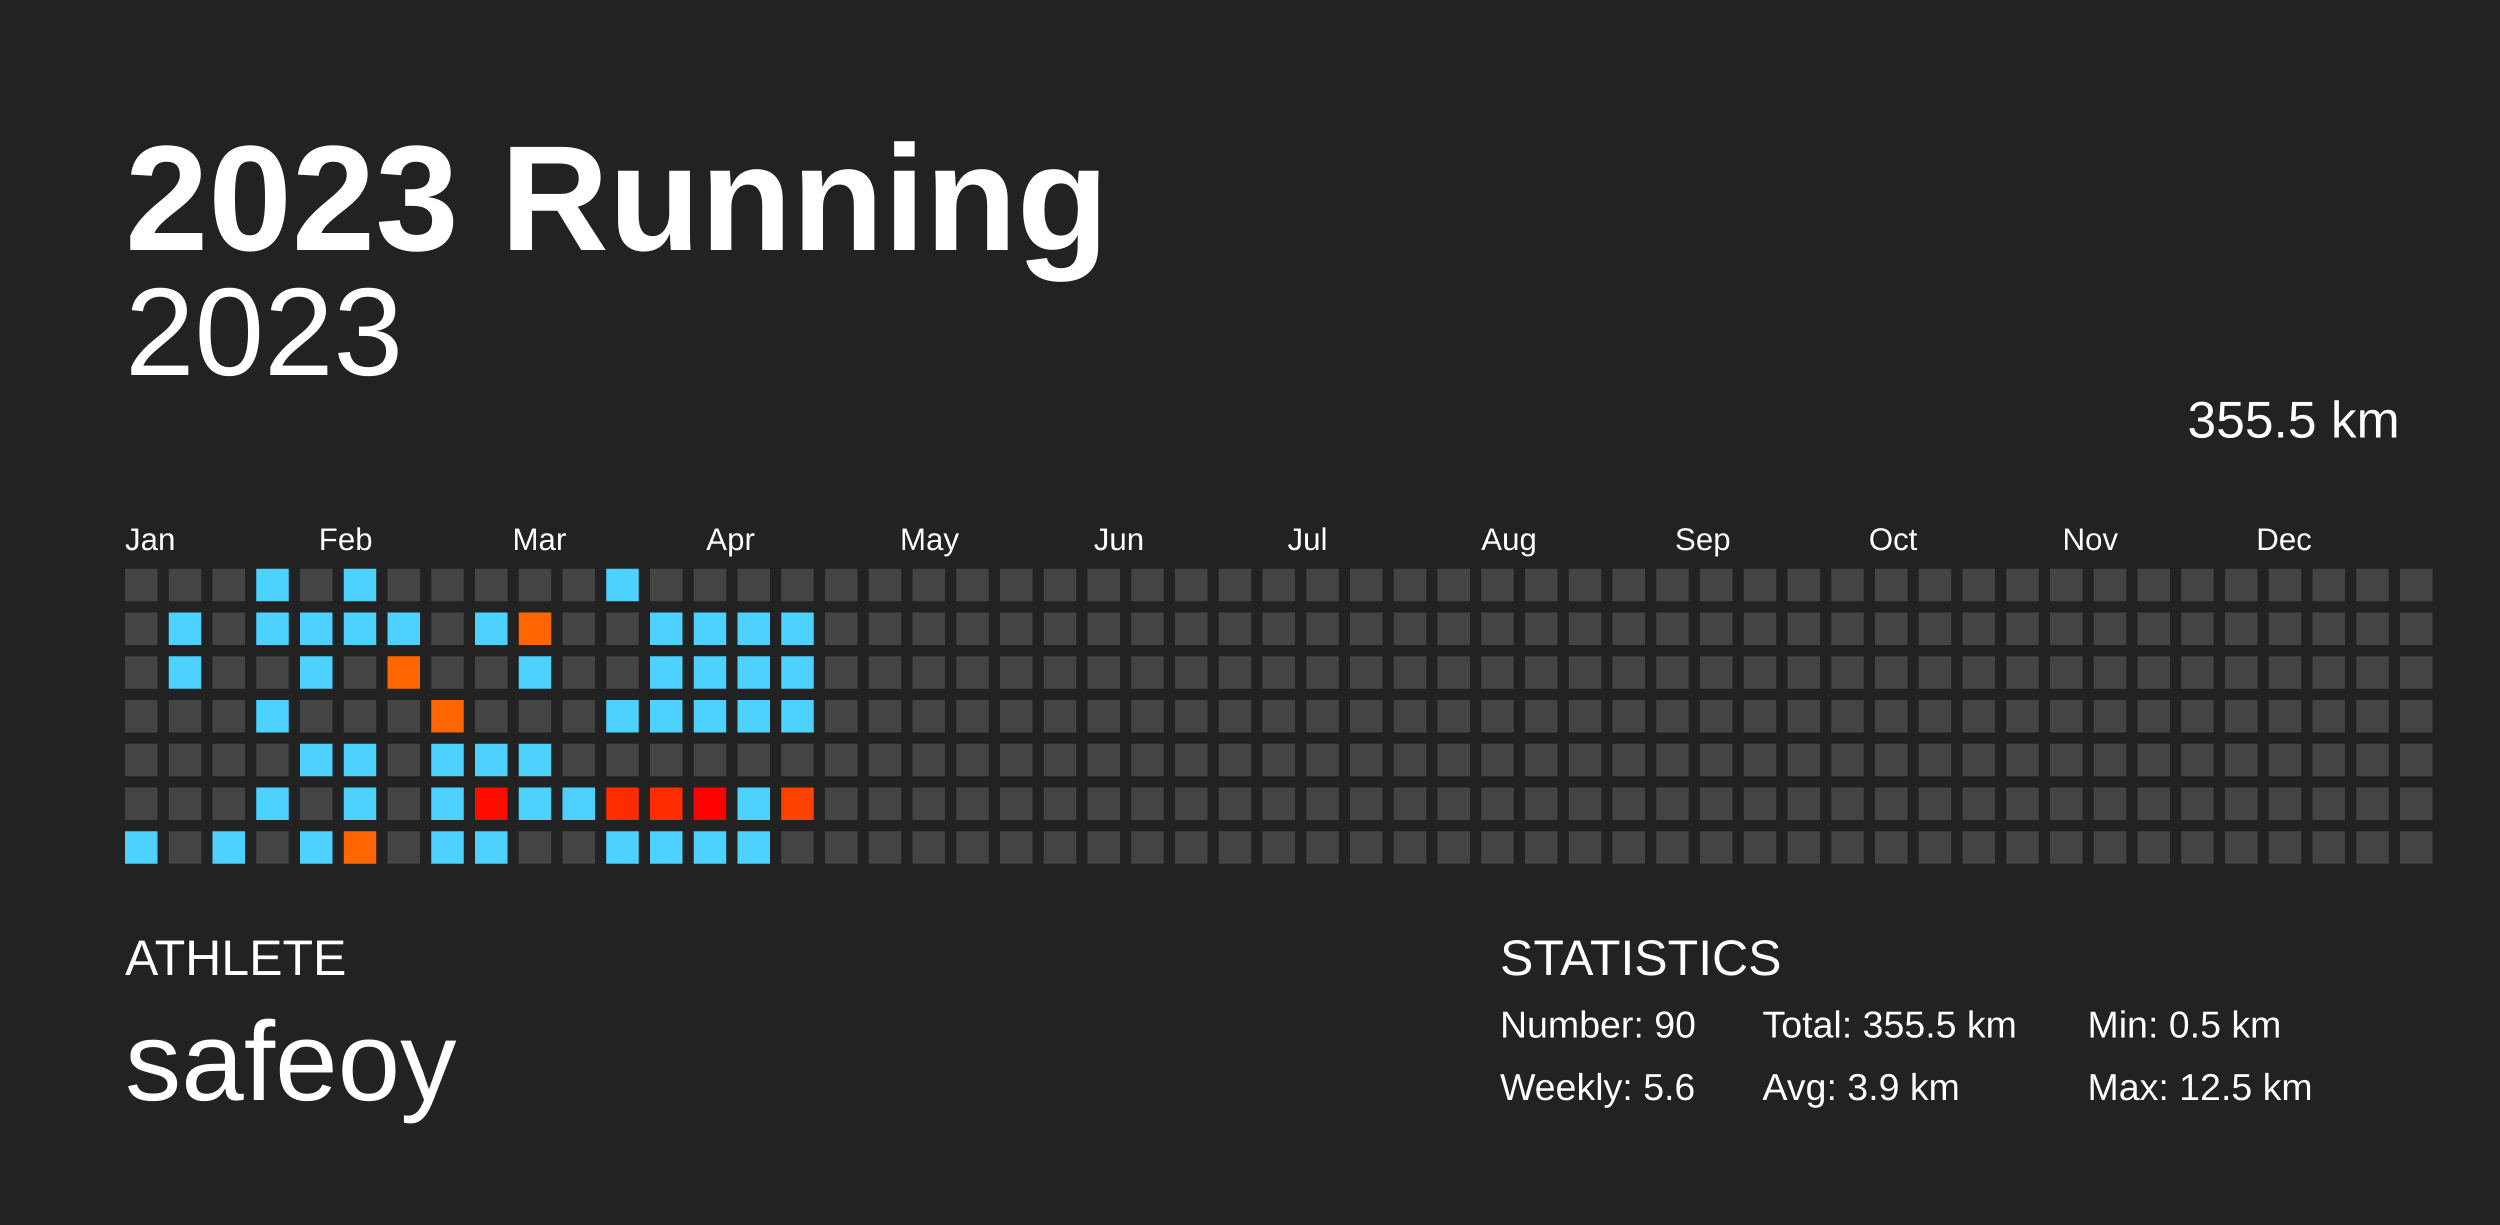
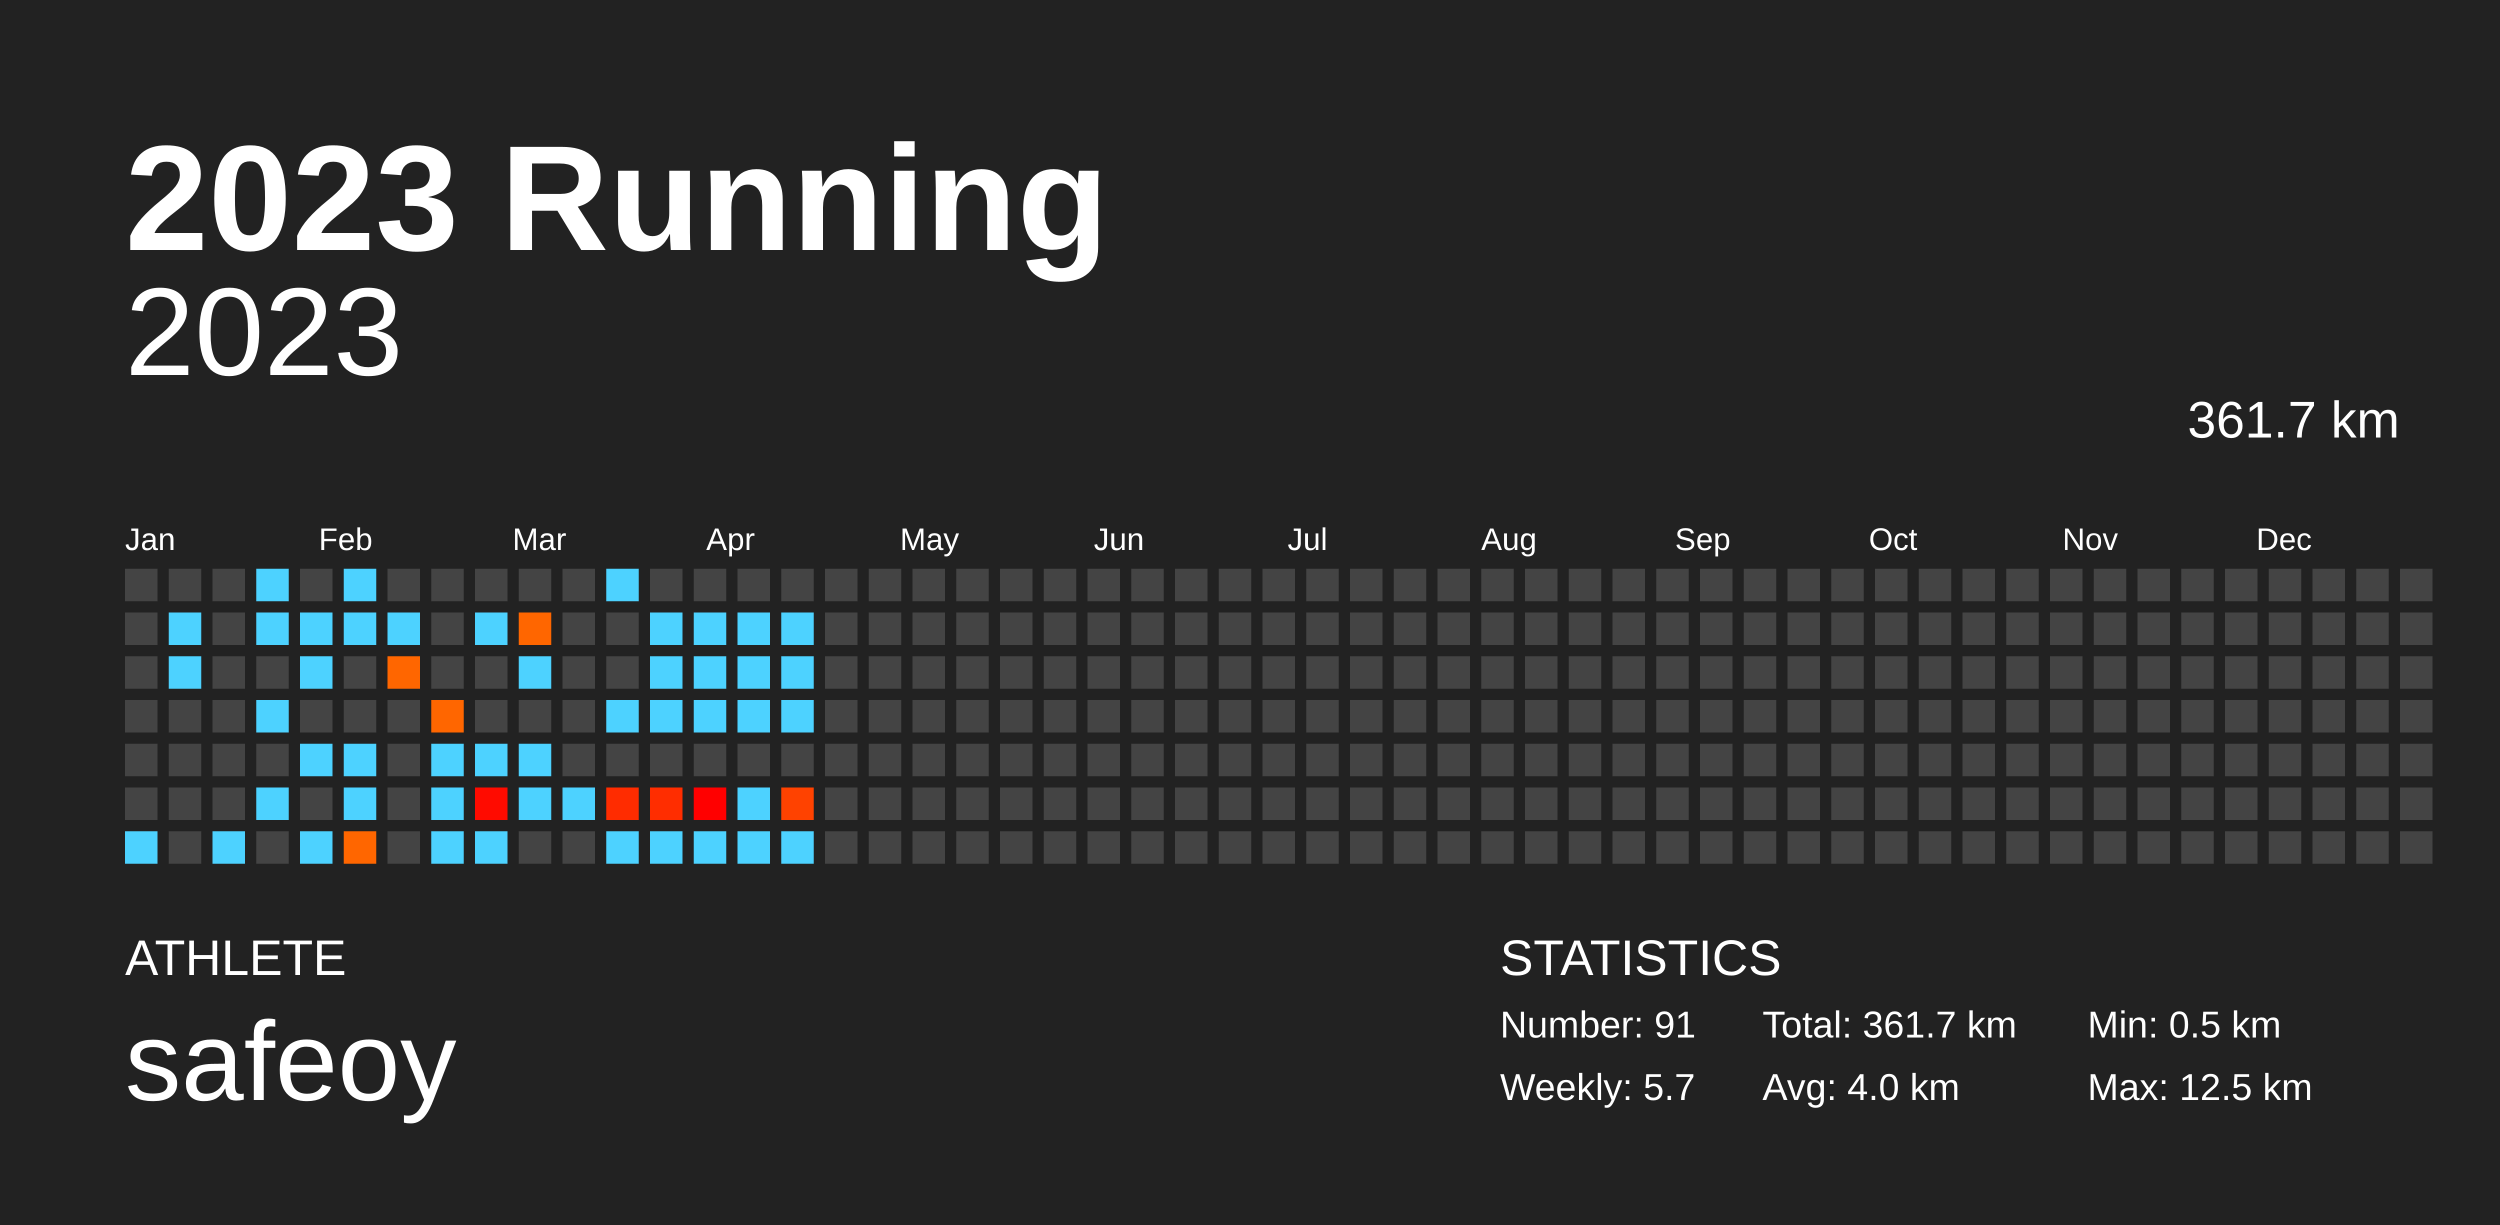
<svg xmlns="http://www.w3.org/2000/svg" baseProfile="full" height="98mm" version="1.1" viewBox="0,0,200,98" width="200mm">
  <defs />
  <rect fill="#222222" height="98" width="200" x="0" y="0" />
  <text fill="#FFFFFF" style="font-size:12px; font-family:Arial; font-weight:bold;" x="10" y="20">2023 Running</text>
  <text fill="#FFFFFF" style="font-size:4px; font-family:Arial" x="10" y="78">ATHLETE</text>
  <text fill="#FFFFFF" style="font-size:9px; font-family:Arial" x="10" y="88">safeoy</text>
  <text fill="#FFFFFF" style="font-size:4px; font-family:Arial" x="120" y="78">STATISTICS</text>
-   <text fill="#FFFFFF" style="font-size:3px; font-family:Arial" x="120" y="83">Number: 90</text>
-   <text fill="#FFFFFF" style="font-size:3px; font-family:Arial" x="120" y="88">Weekly: 5.6</text>
-   <text fill="#FFFFFF" style="font-size:3px; font-family:Arial" x="141" y="83">Total: 355.5 km</text>
-   <text fill="#FFFFFF" style="font-size:3px; font-family:Arial" x="141" y="88">Avg: 3.9 km</text>
+   <text fill="#FFFFFF" style="font-size:3px; font-family:Arial" x="120" y="83">Number: 91</text>
+   <text fill="#FFFFFF" style="font-size:3px; font-family:Arial" x="120" y="88">Weekly: 5.7</text>
+   <text fill="#FFFFFF" style="font-size:3px; font-family:Arial" x="141" y="83">Total: 361.7 km</text>
+   <text fill="#FFFFFF" style="font-size:3px; font-family:Arial" x="141" y="88">Avg: 4.0 km</text>
  <text fill="#FFFFFF" style="font-size:3px; font-family:Arial" x="167" y="83">Min: 0.5 km</text>
  <text fill="#FFFFFF" style="font-size:3px; font-family:Arial" x="167" y="88">Max: 12.5 km</text>
  <text alignment-baseline="hanging" fill="#FFFFFF" style="font-size:10.0px; font-family:Arial;" x="10" y="30">2023</text>
-   <text alignment-baseline="hanging" fill="#FFFFFF" style="font-size:4.125px; font-family:Arial;" x="175" y="35">355.5 km</text>
+   <text alignment-baseline="hanging" fill="#FFFFFF" style="font-size:4.125px; font-family:Arial;" x="175" y="35">361.7 km</text>
  <text fill="#FFFFFF" style="font-size:2.5px; font-family:Arial" x="10.0" y="44">Jan</text>
  <text fill="#FFFFFF" style="font-size:2.5px; font-family:Arial" x="25.5" y="44">Feb</text>
  <text fill="#FFFFFF" style="font-size:2.5px; font-family:Arial" x="41.0" y="44">Mar</text>
  <text fill="#FFFFFF" style="font-size:2.5px; font-family:Arial" x="56.5" y="44">Apr</text>
  <text fill="#FFFFFF" style="font-size:2.5px; font-family:Arial" x="72.0" y="44">May</text>
  <text fill="#FFFFFF" style="font-size:2.5px; font-family:Arial" x="87.5" y="44">Jun</text>
  <text fill="#FFFFFF" style="font-size:2.5px; font-family:Arial" x="103.0" y="44">Jul</text>
  <text fill="#FFFFFF" style="font-size:2.5px; font-family:Arial" x="118.5" y="44">Aug</text>
  <text fill="#FFFFFF" style="font-size:2.5px; font-family:Arial" x="134.0" y="44">Sep</text>
  <text fill="#FFFFFF" style="font-size:2.5px; font-family:Arial" x="149.5" y="44">Oct</text>
  <text fill="#FFFFFF" style="font-size:2.5px; font-family:Arial" x="165.0" y="44">Nov</text>
  <text fill="#FFFFFF" style="font-size:2.5px; font-family:Arial" x="180.5" y="44">Dec</text>
  <rect fill="#444444" height="2.6" width="2.6" x="10.0" y="45.5" />
  <rect fill="#444444" height="2.6" width="2.6" x="10.0" y="49.0" />
  <rect fill="#444444" height="2.6" width="2.6" x="10.0" y="52.5" />
  <rect fill="#444444" height="2.6" width="2.6" x="10.0" y="56.0" />
  <rect fill="#444444" height="2.6" width="2.6" x="10.0" y="59.5" />
  <rect fill="#444444" height="2.6" width="2.6" x="10.0" y="63.0" />
  <rect fill="#4dd2ff" height="2.6" width="2.6" x="10.0" y="66.5" />
  <rect fill="#444444" height="2.6" width="2.6" x="13.5" y="45.5" />
  <rect fill="#4dd2ff" height="2.6" width="2.6" x="13.5" y="49.0" />
  <rect fill="#4dd2ff" height="2.6" width="2.6" x="13.5" y="52.5" />
  <rect fill="#444444" height="2.6" width="2.6" x="13.5" y="56.0" />
  <rect fill="#444444" height="2.6" width="2.6" x="13.5" y="59.5" />
  <rect fill="#444444" height="2.6" width="2.6" x="13.5" y="63.0" />
  <rect fill="#444444" height="2.6" width="2.6" x="13.5" y="66.5" />
  <rect fill="#444444" height="2.6" width="2.6" x="17.0" y="45.5" />
  <rect fill="#444444" height="2.6" width="2.6" x="17.0" y="49.0" />
  <rect fill="#444444" height="2.6" width="2.6" x="17.0" y="52.5" />
  <rect fill="#444444" height="2.6" width="2.6" x="17.0" y="56.0" />
  <rect fill="#444444" height="2.6" width="2.6" x="17.0" y="59.5" />
  <rect fill="#444444" height="2.6" width="2.6" x="17.0" y="63.0" />
  <rect fill="#4dd2ff" height="2.6" width="2.6" x="17.0" y="66.5" />
  <rect fill="#4dd2ff" height="2.6" width="2.6" x="20.5" y="45.5" />
  <rect fill="#4dd2ff" height="2.6" width="2.6" x="20.5" y="49.0" />
  <rect fill="#444444" height="2.6" width="2.6" x="20.5" y="52.5" />
  <rect fill="#4dd2ff" height="2.6" width="2.6" x="20.5" y="56.0" />
  <rect fill="#444444" height="2.6" width="2.6" x="20.5" y="59.5" />
  <rect fill="#4dd2ff" height="2.6" width="2.6" x="20.5" y="63.0" />
  <rect fill="#444444" height="2.6" width="2.6" x="20.5" y="66.5" />
  <rect fill="#444444" height="2.6" width="2.6" x="24.0" y="45.5" />
  <rect fill="#4dd2ff" height="2.6" width="2.6" x="24.0" y="49.0" />
  <rect fill="#4dd2ff" height="2.6" width="2.6" x="24.0" y="52.5" />
  <rect fill="#444444" height="2.6" width="2.6" x="24.0" y="56.0" />
  <rect fill="#4dd2ff" height="2.6" width="2.6" x="24.0" y="59.5" />
  <rect fill="#444444" height="2.6" width="2.6" x="24.0" y="63.0" />
  <rect fill="#4dd2ff" height="2.6" width="2.6" x="24.0" y="66.5" />
  <rect fill="#4dd2ff" height="2.6" width="2.6" x="27.5" y="45.5" />
  <rect fill="#4dd2ff" height="2.6" width="2.6" x="27.5" y="49.0" />
  <rect fill="#444444" height="2.6" width="2.6" x="27.5" y="52.5" />
  <rect fill="#444444" height="2.6" width="2.6" x="27.5" y="56.0" />
  <rect fill="#4dd2ff" height="2.6" width="2.6" x="27.5" y="59.5" />
  <rect fill="#4dd2ff" height="2.6" width="2.6" x="27.5" y="63.0" />
  <rect fill="#ff6600" height="2.6" width="2.6" x="27.5" y="66.5" />
  <rect fill="#444444" height="2.6" width="2.6" x="31.0" y="45.5" />
  <rect fill="#4dd2ff" height="2.6" width="2.6" x="31.0" y="49.0" />
  <rect fill="#ff6600" height="2.6" width="2.6" x="31.0" y="52.5" />
  <rect fill="#444444" height="2.6" width="2.6" x="31.0" y="56.0" />
  <rect fill="#444444" height="2.6" width="2.6" x="31.0" y="59.5" />
  <rect fill="#444444" height="2.6" width="2.6" x="31.0" y="63.0" />
  <rect fill="#444444" height="2.6" width="2.6" x="31.0" y="66.5" />
  <rect fill="#444444" height="2.6" width="2.6" x="34.5" y="45.5" />
  <rect fill="#444444" height="2.6" width="2.6" x="34.5" y="49.0" />
  <rect fill="#444444" height="2.6" width="2.6" x="34.5" y="52.5" />
  <rect fill="#ff6600" height="2.6" width="2.6" x="34.5" y="56.0" />
  <rect fill="#4dd2ff" height="2.6" width="2.6" x="34.5" y="59.5" />
  <rect fill="#4dd2ff" height="2.6" width="2.6" x="34.5" y="63.0" />
  <rect fill="#4dd2ff" height="2.6" width="2.6" x="34.5" y="66.5" />
  <rect fill="#444444" height="2.6" width="2.6" x="38.0" y="45.5" />
  <rect fill="#4dd2ff" height="2.6" width="2.6" x="38.0" y="49.0" />
  <rect fill="#444444" height="2.6" width="2.6" x="38.0" y="52.5" />
  <rect fill="#444444" height="2.6" width="2.6" x="38.0" y="56.0" />
  <rect fill="#4dd2ff" height="2.6" width="2.6" x="38.0" y="59.5" />
  <rect fill="#ff0b00" height="2.6" width="2.6" x="38.0" y="63.0" />
  <rect fill="#4dd2ff" height="2.6" width="2.6" x="38.0" y="66.5" />
  <rect fill="#444444" height="2.6" width="2.6" x="41.5" y="45.5" />
  <rect fill="#ff6600" height="2.6" width="2.6" x="41.5" y="49.0" />
  <rect fill="#4dd2ff" height="2.6" width="2.6" x="41.5" y="52.5" />
  <rect fill="#444444" height="2.6" width="2.6" x="41.5" y="56.0" />
  <rect fill="#4dd2ff" height="2.6" width="2.6" x="41.5" y="59.5" />
  <rect fill="#4dd2ff" height="2.6" width="2.6" x="41.5" y="63.0" />
  <rect fill="#444444" height="2.6" width="2.6" x="41.5" y="66.5" />
  <rect fill="#444444" height="2.6" width="2.6" x="45.0" y="45.5" />
  <rect fill="#444444" height="2.6" width="2.6" x="45.0" y="49.0" />
  <rect fill="#444444" height="2.6" width="2.6" x="45.0" y="52.5" />
  <rect fill="#444444" height="2.6" width="2.6" x="45.0" y="56.0" />
  <rect fill="#444444" height="2.6" width="2.6" x="45.0" y="59.5" />
  <rect fill="#4dd2ff" height="2.6" width="2.6" x="45.0" y="63.0" />
  <rect fill="#444444" height="2.6" width="2.6" x="45.0" y="66.5" />
  <rect fill="#4dd2ff" height="2.6" width="2.6" x="48.5" y="45.5" />
  <rect fill="#444444" height="2.6" width="2.6" x="48.5" y="49.0" />
  <rect fill="#444444" height="2.6" width="2.6" x="48.5" y="52.5" />
  <rect fill="#4dd2ff" height="2.6" width="2.6" x="48.5" y="56.0" />
  <rect fill="#444444" height="2.6" width="2.6" x="48.5" y="59.5" />
  <rect fill="#ff2c00" height="2.6" width="2.6" x="48.5" y="63.0" />
  <rect fill="#4dd2ff" height="2.6" width="2.6" x="48.5" y="66.5" />
  <rect fill="#444444" height="2.6" width="2.6" x="52.0" y="45.5" />
  <rect fill="#4dd2ff" height="2.6" width="2.6" x="52.0" y="49.0" />
  <rect fill="#4dd2ff" height="2.6" width="2.6" x="52.0" y="52.5" />
  <rect fill="#4dd2ff" height="2.6" width="2.6" x="52.0" y="56.0" />
  <rect fill="#444444" height="2.6" width="2.6" x="52.0" y="59.5" />
  <rect fill="#ff2d00" height="2.6" width="2.6" x="52.0" y="63.0" />
  <rect fill="#4dd2ff" height="2.6" width="2.6" x="52.0" y="66.5" />
  <rect fill="#444444" height="2.6" width="2.6" x="55.5" y="45.5" />
  <rect fill="#4dd2ff" height="2.6" width="2.6" x="55.5" y="49.0" />
  <rect fill="#4dd2ff" height="2.6" width="2.6" x="55.5" y="52.5" />
  <rect fill="#4dd2ff" height="2.6" width="2.6" x="55.5" y="56.0" />
  <rect fill="#444444" height="2.6" width="2.6" x="55.5" y="59.5" />
  <rect fill="#ff0000" height="2.6" width="2.6" x="55.5" y="63.0" />
  <rect fill="#4dd2ff" height="2.6" width="2.6" x="55.5" y="66.5" />
  <rect fill="#444444" height="2.6" width="2.6" x="59.0" y="45.5" />
  <rect fill="#4dd2ff" height="2.6" width="2.6" x="59.0" y="49.0" />
  <rect fill="#4dd2ff" height="2.6" width="2.6" x="59.0" y="52.5" />
  <rect fill="#4dd2ff" height="2.6" width="2.6" x="59.0" y="56.0" />
  <rect fill="#444444" height="2.6" width="2.6" x="59.0" y="59.5" />
  <rect fill="#4dd2ff" height="2.6" width="2.6" x="59.0" y="63.0" />
  <rect fill="#4dd2ff" height="2.6" width="2.6" x="59.0" y="66.5" />
  <rect fill="#444444" height="2.6" width="2.6" x="62.5" y="45.5" />
  <rect fill="#4dd2ff" height="2.6" width="2.6" x="62.5" y="49.0" />
  <rect fill="#4dd2ff" height="2.6" width="2.6" x="62.5" y="52.5" />
  <rect fill="#4dd2ff" height="2.6" width="2.6" x="62.5" y="56.0" />
  <rect fill="#444444" height="2.6" width="2.6" x="62.5" y="59.5" />
  <rect fill="#ff4200" height="2.6" width="2.6" x="62.5" y="63.0" />
-   <rect fill="#444444" height="2.6" width="2.6" x="62.5" y="66.5" />
+   <rect fill="#4dd2ff" height="2.6" width="2.6" x="62.5" y="66.5" />
  <rect fill="#444444" height="2.6" width="2.6" x="66.0" y="45.5" />
  <rect fill="#444444" height="2.6" width="2.6" x="66.0" y="49.0" />
  <rect fill="#444444" height="2.6" width="2.6" x="66.0" y="52.5" />
  <rect fill="#444444" height="2.6" width="2.6" x="66.0" y="56.0" />
  <rect fill="#444444" height="2.6" width="2.6" x="66.0" y="59.5" />
  <rect fill="#444444" height="2.6" width="2.6" x="66.0" y="63.0" />
  <rect fill="#444444" height="2.6" width="2.6" x="66.0" y="66.5" />
  <rect fill="#444444" height="2.6" width="2.6" x="69.5" y="45.5" />
  <rect fill="#444444" height="2.6" width="2.6" x="69.5" y="49.0" />
  <rect fill="#444444" height="2.6" width="2.6" x="69.5" y="52.5" />
  <rect fill="#444444" height="2.6" width="2.6" x="69.5" y="56.0" />
  <rect fill="#444444" height="2.6" width="2.6" x="69.5" y="59.5" />
  <rect fill="#444444" height="2.6" width="2.6" x="69.5" y="63.0" />
  <rect fill="#444444" height="2.6" width="2.6" x="69.5" y="66.5" />
  <rect fill="#444444" height="2.6" width="2.6" x="73.0" y="45.5" />
  <rect fill="#444444" height="2.6" width="2.6" x="73.0" y="49.0" />
  <rect fill="#444444" height="2.6" width="2.6" x="73.0" y="52.5" />
  <rect fill="#444444" height="2.6" width="2.6" x="73.0" y="56.0" />
  <rect fill="#444444" height="2.6" width="2.6" x="73.0" y="59.5" />
  <rect fill="#444444" height="2.6" width="2.6" x="73.0" y="63.0" />
  <rect fill="#444444" height="2.6" width="2.6" x="73.0" y="66.5" />
  <rect fill="#444444" height="2.6" width="2.6" x="76.5" y="45.5" />
  <rect fill="#444444" height="2.6" width="2.6" x="76.5" y="49.0" />
  <rect fill="#444444" height="2.6" width="2.6" x="76.5" y="52.5" />
  <rect fill="#444444" height="2.6" width="2.6" x="76.5" y="56.0" />
  <rect fill="#444444" height="2.6" width="2.6" x="76.5" y="59.5" />
  <rect fill="#444444" height="2.6" width="2.6" x="76.5" y="63.0" />
  <rect fill="#444444" height="2.6" width="2.6" x="76.5" y="66.5" />
  <rect fill="#444444" height="2.6" width="2.6" x="80.0" y="45.5" />
  <rect fill="#444444" height="2.6" width="2.6" x="80.0" y="49.0" />
  <rect fill="#444444" height="2.6" width="2.6" x="80.0" y="52.5" />
  <rect fill="#444444" height="2.6" width="2.6" x="80.0" y="56.0" />
  <rect fill="#444444" height="2.6" width="2.6" x="80.0" y="59.5" />
  <rect fill="#444444" height="2.6" width="2.6" x="80.0" y="63.0" />
  <rect fill="#444444" height="2.6" width="2.6" x="80.0" y="66.5" />
  <rect fill="#444444" height="2.6" width="2.6" x="83.5" y="45.5" />
  <rect fill="#444444" height="2.6" width="2.6" x="83.5" y="49.0" />
  <rect fill="#444444" height="2.6" width="2.6" x="83.5" y="52.5" />
  <rect fill="#444444" height="2.6" width="2.6" x="83.5" y="56.0" />
  <rect fill="#444444" height="2.6" width="2.6" x="83.5" y="59.5" />
  <rect fill="#444444" height="2.6" width="2.6" x="83.5" y="63.0" />
  <rect fill="#444444" height="2.6" width="2.6" x="83.5" y="66.5" />
  <rect fill="#444444" height="2.6" width="2.6" x="87.0" y="45.5" />
  <rect fill="#444444" height="2.6" width="2.6" x="87.0" y="49.0" />
  <rect fill="#444444" height="2.6" width="2.6" x="87.0" y="52.5" />
  <rect fill="#444444" height="2.6" width="2.6" x="87.0" y="56.0" />
  <rect fill="#444444" height="2.6" width="2.6" x="87.0" y="59.5" />
  <rect fill="#444444" height="2.6" width="2.6" x="87.0" y="63.0" />
  <rect fill="#444444" height="2.6" width="2.6" x="87.0" y="66.5" />
  <rect fill="#444444" height="2.6" width="2.6" x="90.5" y="45.5" />
  <rect fill="#444444" height="2.6" width="2.6" x="90.5" y="49.0" />
  <rect fill="#444444" height="2.6" width="2.6" x="90.5" y="52.5" />
  <rect fill="#444444" height="2.6" width="2.6" x="90.5" y="56.0" />
  <rect fill="#444444" height="2.6" width="2.6" x="90.5" y="59.5" />
  <rect fill="#444444" height="2.6" width="2.6" x="90.5" y="63.0" />
  <rect fill="#444444" height="2.6" width="2.6" x="90.5" y="66.5" />
  <rect fill="#444444" height="2.6" width="2.6" x="94.0" y="45.5" />
  <rect fill="#444444" height="2.6" width="2.6" x="94.0" y="49.0" />
  <rect fill="#444444" height="2.6" width="2.6" x="94.0" y="52.5" />
  <rect fill="#444444" height="2.6" width="2.6" x="94.0" y="56.0" />
  <rect fill="#444444" height="2.6" width="2.6" x="94.0" y="59.5" />
  <rect fill="#444444" height="2.6" width="2.6" x="94.0" y="63.0" />
  <rect fill="#444444" height="2.6" width="2.6" x="94.0" y="66.5" />
  <rect fill="#444444" height="2.6" width="2.6" x="97.5" y="45.5" />
  <rect fill="#444444" height="2.6" width="2.6" x="97.5" y="49.0" />
  <rect fill="#444444" height="2.6" width="2.6" x="97.5" y="52.5" />
  <rect fill="#444444" height="2.6" width="2.6" x="97.5" y="56.0" />
  <rect fill="#444444" height="2.6" width="2.6" x="97.5" y="59.5" />
  <rect fill="#444444" height="2.6" width="2.6" x="97.5" y="63.0" />
  <rect fill="#444444" height="2.6" width="2.6" x="97.5" y="66.5" />
  <rect fill="#444444" height="2.6" width="2.6" x="101.0" y="45.5" />
  <rect fill="#444444" height="2.6" width="2.6" x="101.0" y="49.0" />
  <rect fill="#444444" height="2.6" width="2.6" x="101.0" y="52.5" />
  <rect fill="#444444" height="2.6" width="2.6" x="101.0" y="56.0" />
  <rect fill="#444444" height="2.6" width="2.6" x="101.0" y="59.5" />
  <rect fill="#444444" height="2.6" width="2.6" x="101.0" y="63.0" />
  <rect fill="#444444" height="2.6" width="2.6" x="101.0" y="66.5" />
  <rect fill="#444444" height="2.6" width="2.6" x="104.5" y="45.5" />
  <rect fill="#444444" height="2.6" width="2.6" x="104.5" y="49.0" />
  <rect fill="#444444" height="2.6" width="2.6" x="104.5" y="52.5" />
  <rect fill="#444444" height="2.6" width="2.6" x="104.5" y="56.0" />
  <rect fill="#444444" height="2.6" width="2.6" x="104.5" y="59.5" />
  <rect fill="#444444" height="2.6" width="2.6" x="104.5" y="63.0" />
  <rect fill="#444444" height="2.6" width="2.6" x="104.5" y="66.5" />
  <rect fill="#444444" height="2.6" width="2.6" x="108.0" y="45.5" />
  <rect fill="#444444" height="2.6" width="2.6" x="108.0" y="49.0" />
  <rect fill="#444444" height="2.6" width="2.6" x="108.0" y="52.5" />
  <rect fill="#444444" height="2.6" width="2.6" x="108.0" y="56.0" />
  <rect fill="#444444" height="2.6" width="2.6" x="108.0" y="59.5" />
  <rect fill="#444444" height="2.6" width="2.6" x="108.0" y="63.0" />
  <rect fill="#444444" height="2.6" width="2.6" x="108.0" y="66.5" />
  <rect fill="#444444" height="2.6" width="2.6" x="111.5" y="45.5" />
  <rect fill="#444444" height="2.6" width="2.6" x="111.5" y="49.0" />
  <rect fill="#444444" height="2.6" width="2.6" x="111.5" y="52.5" />
  <rect fill="#444444" height="2.6" width="2.6" x="111.5" y="56.0" />
  <rect fill="#444444" height="2.6" width="2.6" x="111.5" y="59.5" />
  <rect fill="#444444" height="2.6" width="2.6" x="111.5" y="63.0" />
  <rect fill="#444444" height="2.6" width="2.6" x="111.5" y="66.5" />
  <rect fill="#444444" height="2.6" width="2.6" x="115.0" y="45.5" />
  <rect fill="#444444" height="2.6" width="2.6" x="115.0" y="49.0" />
  <rect fill="#444444" height="2.6" width="2.6" x="115.0" y="52.5" />
  <rect fill="#444444" height="2.6" width="2.6" x="115.0" y="56.0" />
  <rect fill="#444444" height="2.6" width="2.6" x="115.0" y="59.5" />
  <rect fill="#444444" height="2.6" width="2.6" x="115.0" y="63.0" />
  <rect fill="#444444" height="2.6" width="2.6" x="115.0" y="66.5" />
  <rect fill="#444444" height="2.6" width="2.6" x="118.5" y="45.5" />
  <rect fill="#444444" height="2.6" width="2.6" x="118.5" y="49.0" />
  <rect fill="#444444" height="2.6" width="2.6" x="118.5" y="52.5" />
  <rect fill="#444444" height="2.6" width="2.6" x="118.5" y="56.0" />
  <rect fill="#444444" height="2.6" width="2.6" x="118.5" y="59.5" />
  <rect fill="#444444" height="2.6" width="2.6" x="118.5" y="63.0" />
  <rect fill="#444444" height="2.6" width="2.6" x="118.5" y="66.5" />
  <rect fill="#444444" height="2.6" width="2.6" x="122.0" y="45.5" />
  <rect fill="#444444" height="2.6" width="2.6" x="122.0" y="49.0" />
  <rect fill="#444444" height="2.6" width="2.6" x="122.0" y="52.5" />
  <rect fill="#444444" height="2.6" width="2.6" x="122.0" y="56.0" />
  <rect fill="#444444" height="2.6" width="2.6" x="122.0" y="59.5" />
  <rect fill="#444444" height="2.6" width="2.6" x="122.0" y="63.0" />
  <rect fill="#444444" height="2.6" width="2.6" x="122.0" y="66.5" />
  <rect fill="#444444" height="2.6" width="2.6" x="125.5" y="45.5" />
  <rect fill="#444444" height="2.6" width="2.6" x="125.5" y="49.0" />
  <rect fill="#444444" height="2.6" width="2.6" x="125.5" y="52.5" />
  <rect fill="#444444" height="2.6" width="2.6" x="125.5" y="56.0" />
  <rect fill="#444444" height="2.6" width="2.6" x="125.5" y="59.5" />
  <rect fill="#444444" height="2.6" width="2.6" x="125.5" y="63.0" />
  <rect fill="#444444" height="2.6" width="2.6" x="125.5" y="66.5" />
  <rect fill="#444444" height="2.6" width="2.6" x="129.0" y="45.5" />
  <rect fill="#444444" height="2.6" width="2.6" x="129.0" y="49.0" />
  <rect fill="#444444" height="2.6" width="2.6" x="129.0" y="52.5" />
  <rect fill="#444444" height="2.6" width="2.6" x="129.0" y="56.0" />
  <rect fill="#444444" height="2.6" width="2.6" x="129.0" y="59.5" />
  <rect fill="#444444" height="2.6" width="2.6" x="129.0" y="63.0" />
  <rect fill="#444444" height="2.6" width="2.6" x="129.0" y="66.5" />
  <rect fill="#444444" height="2.6" width="2.6" x="132.5" y="45.5" />
  <rect fill="#444444" height="2.6" width="2.6" x="132.5" y="49.0" />
  <rect fill="#444444" height="2.6" width="2.6" x="132.5" y="52.5" />
  <rect fill="#444444" height="2.6" width="2.6" x="132.5" y="56.0" />
  <rect fill="#444444" height="2.6" width="2.6" x="132.5" y="59.5" />
  <rect fill="#444444" height="2.6" width="2.6" x="132.5" y="63.0" />
  <rect fill="#444444" height="2.6" width="2.6" x="132.5" y="66.5" />
  <rect fill="#444444" height="2.6" width="2.6" x="136.0" y="45.5" />
  <rect fill="#444444" height="2.6" width="2.6" x="136.0" y="49.0" />
  <rect fill="#444444" height="2.6" width="2.6" x="136.0" y="52.5" />
  <rect fill="#444444" height="2.6" width="2.6" x="136.0" y="56.0" />
  <rect fill="#444444" height="2.6" width="2.6" x="136.0" y="59.5" />
  <rect fill="#444444" height="2.6" width="2.6" x="136.0" y="63.0" />
  <rect fill="#444444" height="2.6" width="2.6" x="136.0" y="66.5" />
  <rect fill="#444444" height="2.6" width="2.6" x="139.5" y="45.5" />
  <rect fill="#444444" height="2.6" width="2.6" x="139.5" y="49.0" />
  <rect fill="#444444" height="2.6" width="2.6" x="139.5" y="52.5" />
  <rect fill="#444444" height="2.6" width="2.6" x="139.5" y="56.0" />
  <rect fill="#444444" height="2.6" width="2.6" x="139.5" y="59.5" />
  <rect fill="#444444" height="2.6" width="2.6" x="139.5" y="63.0" />
  <rect fill="#444444" height="2.6" width="2.6" x="139.5" y="66.5" />
  <rect fill="#444444" height="2.6" width="2.6" x="143.0" y="45.5" />
  <rect fill="#444444" height="2.6" width="2.6" x="143.0" y="49.0" />
  <rect fill="#444444" height="2.6" width="2.6" x="143.0" y="52.5" />
  <rect fill="#444444" height="2.6" width="2.6" x="143.0" y="56.0" />
  <rect fill="#444444" height="2.6" width="2.6" x="143.0" y="59.5" />
  <rect fill="#444444" height="2.6" width="2.6" x="143.0" y="63.0" />
  <rect fill="#444444" height="2.6" width="2.6" x="143.0" y="66.5" />
  <rect fill="#444444" height="2.6" width="2.6" x="146.5" y="45.5" />
  <rect fill="#444444" height="2.6" width="2.6" x="146.5" y="49.0" />
  <rect fill="#444444" height="2.6" width="2.6" x="146.5" y="52.5" />
  <rect fill="#444444" height="2.6" width="2.6" x="146.5" y="56.0" />
  <rect fill="#444444" height="2.6" width="2.6" x="146.5" y="59.5" />
  <rect fill="#444444" height="2.6" width="2.6" x="146.5" y="63.0" />
  <rect fill="#444444" height="2.6" width="2.6" x="146.5" y="66.5" />
  <rect fill="#444444" height="2.6" width="2.6" x="150.0" y="45.5" />
  <rect fill="#444444" height="2.6" width="2.6" x="150.0" y="49.0" />
  <rect fill="#444444" height="2.6" width="2.6" x="150.0" y="52.5" />
  <rect fill="#444444" height="2.6" width="2.6" x="150.0" y="56.0" />
  <rect fill="#444444" height="2.6" width="2.6" x="150.0" y="59.5" />
  <rect fill="#444444" height="2.6" width="2.6" x="150.0" y="63.0" />
  <rect fill="#444444" height="2.6" width="2.6" x="150.0" y="66.5" />
  <rect fill="#444444" height="2.6" width="2.6" x="153.5" y="45.5" />
  <rect fill="#444444" height="2.6" width="2.6" x="153.5" y="49.0" />
  <rect fill="#444444" height="2.6" width="2.6" x="153.5" y="52.5" />
  <rect fill="#444444" height="2.6" width="2.6" x="153.5" y="56.0" />
  <rect fill="#444444" height="2.6" width="2.6" x="153.5" y="59.5" />
  <rect fill="#444444" height="2.6" width="2.6" x="153.5" y="63.0" />
  <rect fill="#444444" height="2.6" width="2.6" x="153.5" y="66.5" />
  <rect fill="#444444" height="2.6" width="2.6" x="157.0" y="45.5" />
  <rect fill="#444444" height="2.6" width="2.6" x="157.0" y="49.0" />
  <rect fill="#444444" height="2.6" width="2.6" x="157.0" y="52.5" />
  <rect fill="#444444" height="2.6" width="2.6" x="157.0" y="56.0" />
  <rect fill="#444444" height="2.6" width="2.6" x="157.0" y="59.5" />
  <rect fill="#444444" height="2.6" width="2.6" x="157.0" y="63.0" />
  <rect fill="#444444" height="2.6" width="2.6" x="157.0" y="66.5" />
  <rect fill="#444444" height="2.6" width="2.6" x="160.5" y="45.5" />
  <rect fill="#444444" height="2.6" width="2.6" x="160.5" y="49.0" />
  <rect fill="#444444" height="2.6" width="2.6" x="160.5" y="52.5" />
  <rect fill="#444444" height="2.6" width="2.6" x="160.5" y="56.0" />
  <rect fill="#444444" height="2.6" width="2.6" x="160.5" y="59.5" />
  <rect fill="#444444" height="2.6" width="2.6" x="160.5" y="63.0" />
  <rect fill="#444444" height="2.6" width="2.6" x="160.5" y="66.5" />
  <rect fill="#444444" height="2.6" width="2.6" x="164.0" y="45.5" />
  <rect fill="#444444" height="2.6" width="2.6" x="164.0" y="49.0" />
  <rect fill="#444444" height="2.6" width="2.6" x="164.0" y="52.5" />
  <rect fill="#444444" height="2.6" width="2.6" x="164.0" y="56.0" />
  <rect fill="#444444" height="2.6" width="2.6" x="164.0" y="59.5" />
  <rect fill="#444444" height="2.6" width="2.6" x="164.0" y="63.0" />
  <rect fill="#444444" height="2.6" width="2.6" x="164.0" y="66.5" />
  <rect fill="#444444" height="2.6" width="2.6" x="167.5" y="45.5" />
  <rect fill="#444444" height="2.6" width="2.6" x="167.5" y="49.0" />
  <rect fill="#444444" height="2.6" width="2.6" x="167.5" y="52.5" />
  <rect fill="#444444" height="2.6" width="2.6" x="167.5" y="56.0" />
  <rect fill="#444444" height="2.6" width="2.6" x="167.5" y="59.5" />
  <rect fill="#444444" height="2.6" width="2.6" x="167.5" y="63.0" />
  <rect fill="#444444" height="2.6" width="2.6" x="167.5" y="66.5" />
  <rect fill="#444444" height="2.6" width="2.6" x="171.0" y="45.5" />
  <rect fill="#444444" height="2.6" width="2.6" x="171.0" y="49.0" />
  <rect fill="#444444" height="2.6" width="2.6" x="171.0" y="52.5" />
  <rect fill="#444444" height="2.6" width="2.6" x="171.0" y="56.0" />
  <rect fill="#444444" height="2.6" width="2.6" x="171.0" y="59.5" />
  <rect fill="#444444" height="2.6" width="2.6" x="171.0" y="63.0" />
  <rect fill="#444444" height="2.6" width="2.6" x="171.0" y="66.5" />
  <rect fill="#444444" height="2.6" width="2.6" x="174.5" y="45.5" />
  <rect fill="#444444" height="2.6" width="2.6" x="174.5" y="49.0" />
  <rect fill="#444444" height="2.6" width="2.6" x="174.5" y="52.5" />
  <rect fill="#444444" height="2.6" width="2.6" x="174.5" y="56.0" />
  <rect fill="#444444" height="2.6" width="2.6" x="174.5" y="59.5" />
  <rect fill="#444444" height="2.6" width="2.6" x="174.5" y="63.0" />
  <rect fill="#444444" height="2.6" width="2.6" x="174.5" y="66.5" />
  <rect fill="#444444" height="2.6" width="2.6" x="178.0" y="45.5" />
  <rect fill="#444444" height="2.6" width="2.6" x="178.0" y="49.0" />
  <rect fill="#444444" height="2.6" width="2.6" x="178.0" y="52.5" />
  <rect fill="#444444" height="2.6" width="2.6" x="178.0" y="56.0" />
  <rect fill="#444444" height="2.6" width="2.6" x="178.0" y="59.5" />
  <rect fill="#444444" height="2.6" width="2.6" x="178.0" y="63.0" />
  <rect fill="#444444" height="2.6" width="2.6" x="178.0" y="66.5" />
  <rect fill="#444444" height="2.6" width="2.6" x="181.5" y="45.5" />
  <rect fill="#444444" height="2.6" width="2.6" x="181.5" y="49.0" />
  <rect fill="#444444" height="2.6" width="2.6" x="181.5" y="52.5" />
  <rect fill="#444444" height="2.6" width="2.6" x="181.5" y="56.0" />
  <rect fill="#444444" height="2.6" width="2.6" x="181.5" y="59.5" />
  <rect fill="#444444" height="2.6" width="2.6" x="181.5" y="63.0" />
  <rect fill="#444444" height="2.6" width="2.6" x="181.5" y="66.5" />
  <rect fill="#444444" height="2.6" width="2.6" x="185.0" y="45.5" />
  <rect fill="#444444" height="2.6" width="2.6" x="185.0" y="49.0" />
  <rect fill="#444444" height="2.6" width="2.6" x="185.0" y="52.5" />
  <rect fill="#444444" height="2.6" width="2.6" x="185.0" y="56.0" />
  <rect fill="#444444" height="2.6" width="2.6" x="185.0" y="59.5" />
  <rect fill="#444444" height="2.6" width="2.6" x="185.0" y="63.0" />
  <rect fill="#444444" height="2.6" width="2.6" x="185.0" y="66.5" />
  <rect fill="#444444" height="2.6" width="2.6" x="188.5" y="45.5" />
  <rect fill="#444444" height="2.6" width="2.6" x="188.5" y="49.0" />
  <rect fill="#444444" height="2.6" width="2.6" x="188.5" y="52.5" />
  <rect fill="#444444" height="2.6" width="2.6" x="188.5" y="56.0" />
  <rect fill="#444444" height="2.6" width="2.6" x="188.5" y="59.5" />
  <rect fill="#444444" height="2.6" width="2.6" x="188.5" y="63.0" />
  <rect fill="#444444" height="2.6" width="2.6" x="188.5" y="66.5" />
  <rect fill="#444444" height="2.6" width="2.6" x="192.0" y="45.5" />
  <rect fill="#444444" height="2.6" width="2.6" x="192.0" y="49.0" />
  <rect fill="#444444" height="2.6" width="2.6" x="192.0" y="52.5" />
  <rect fill="#444444" height="2.6" width="2.6" x="192.0" y="56.0" />
  <rect fill="#444444" height="2.6" width="2.6" x="192.0" y="59.5" />
  <rect fill="#444444" height="2.6" width="2.6" x="192.0" y="63.0" />
  <rect fill="#444444" height="2.6" width="2.6" x="192.0" y="66.5" />
</svg>
